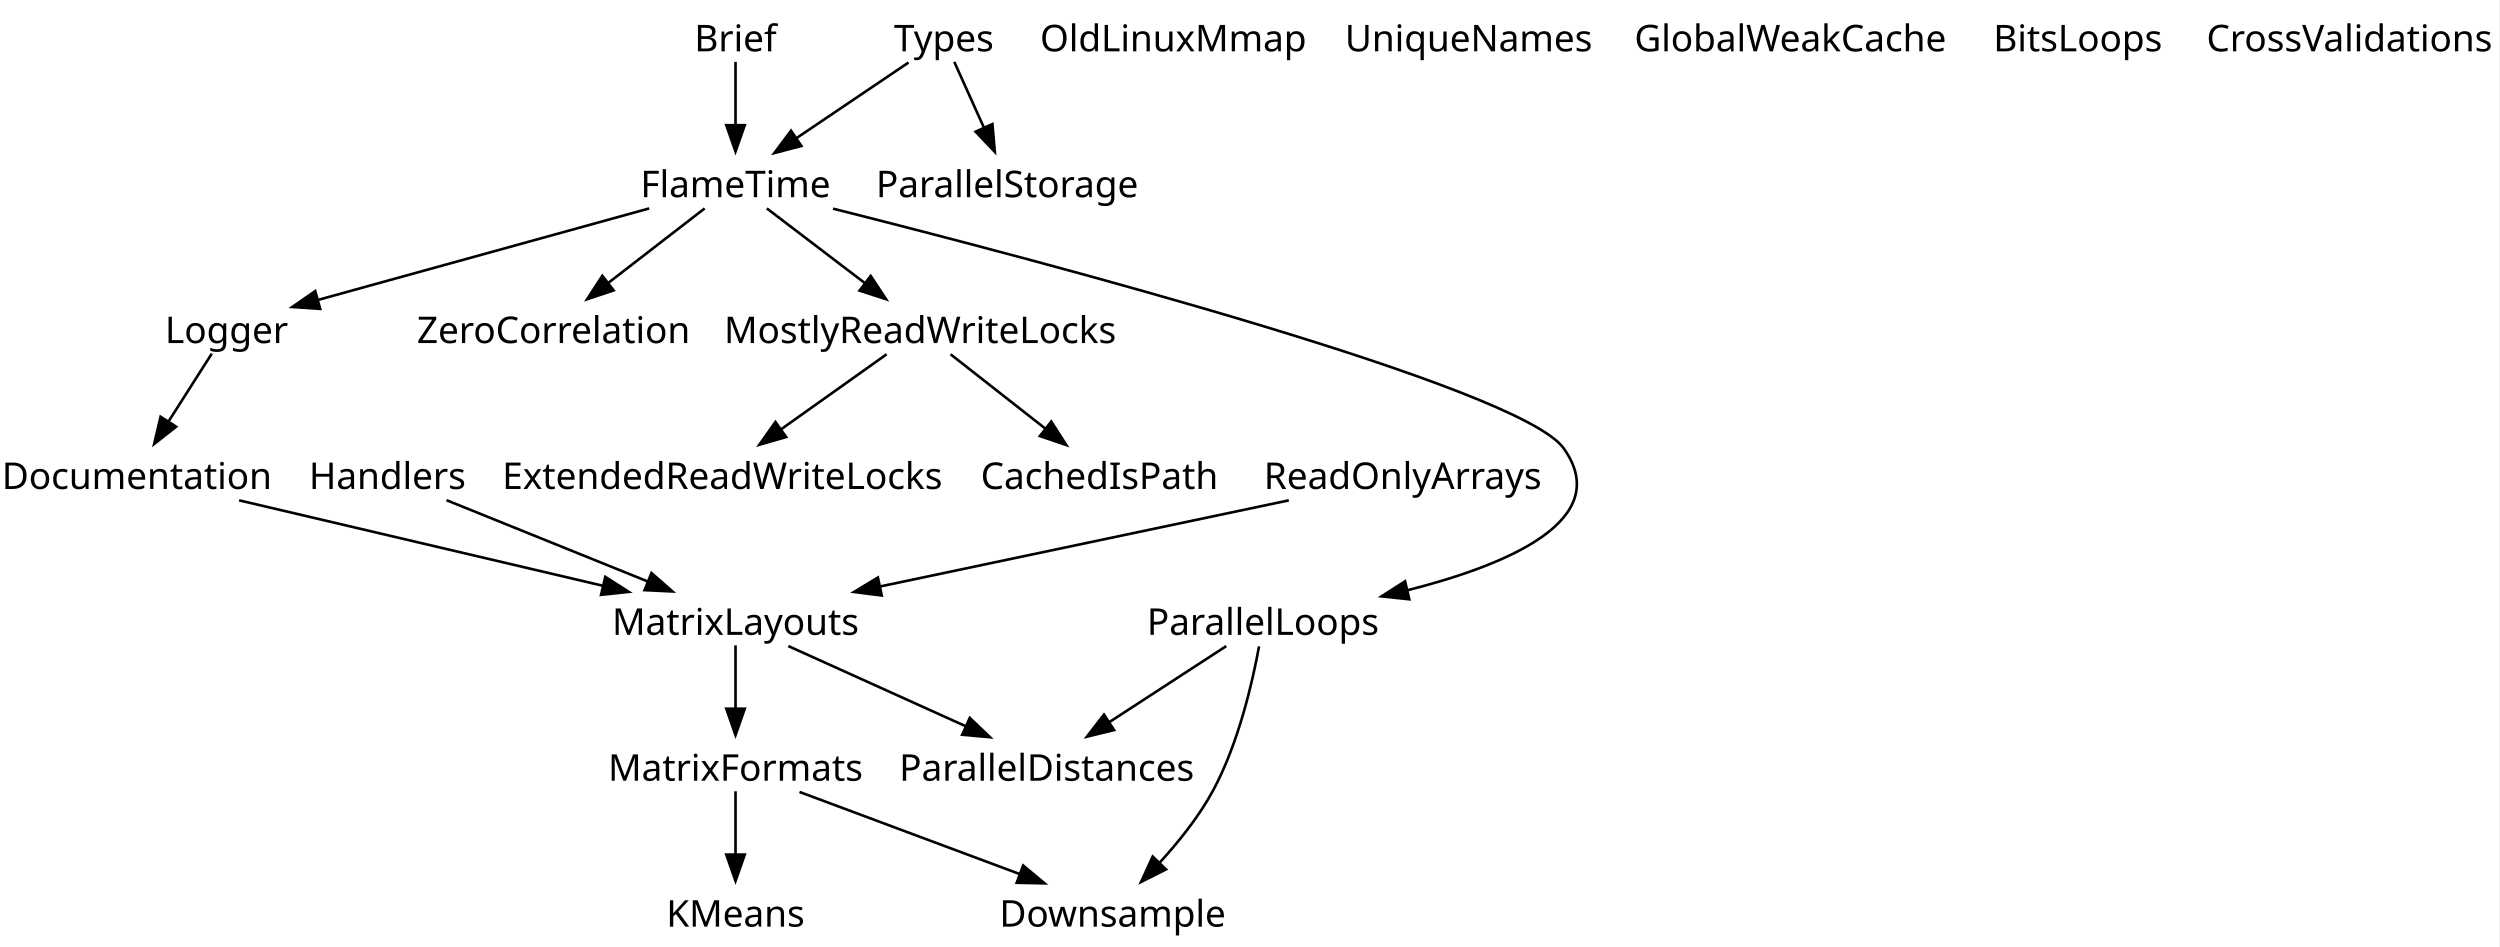
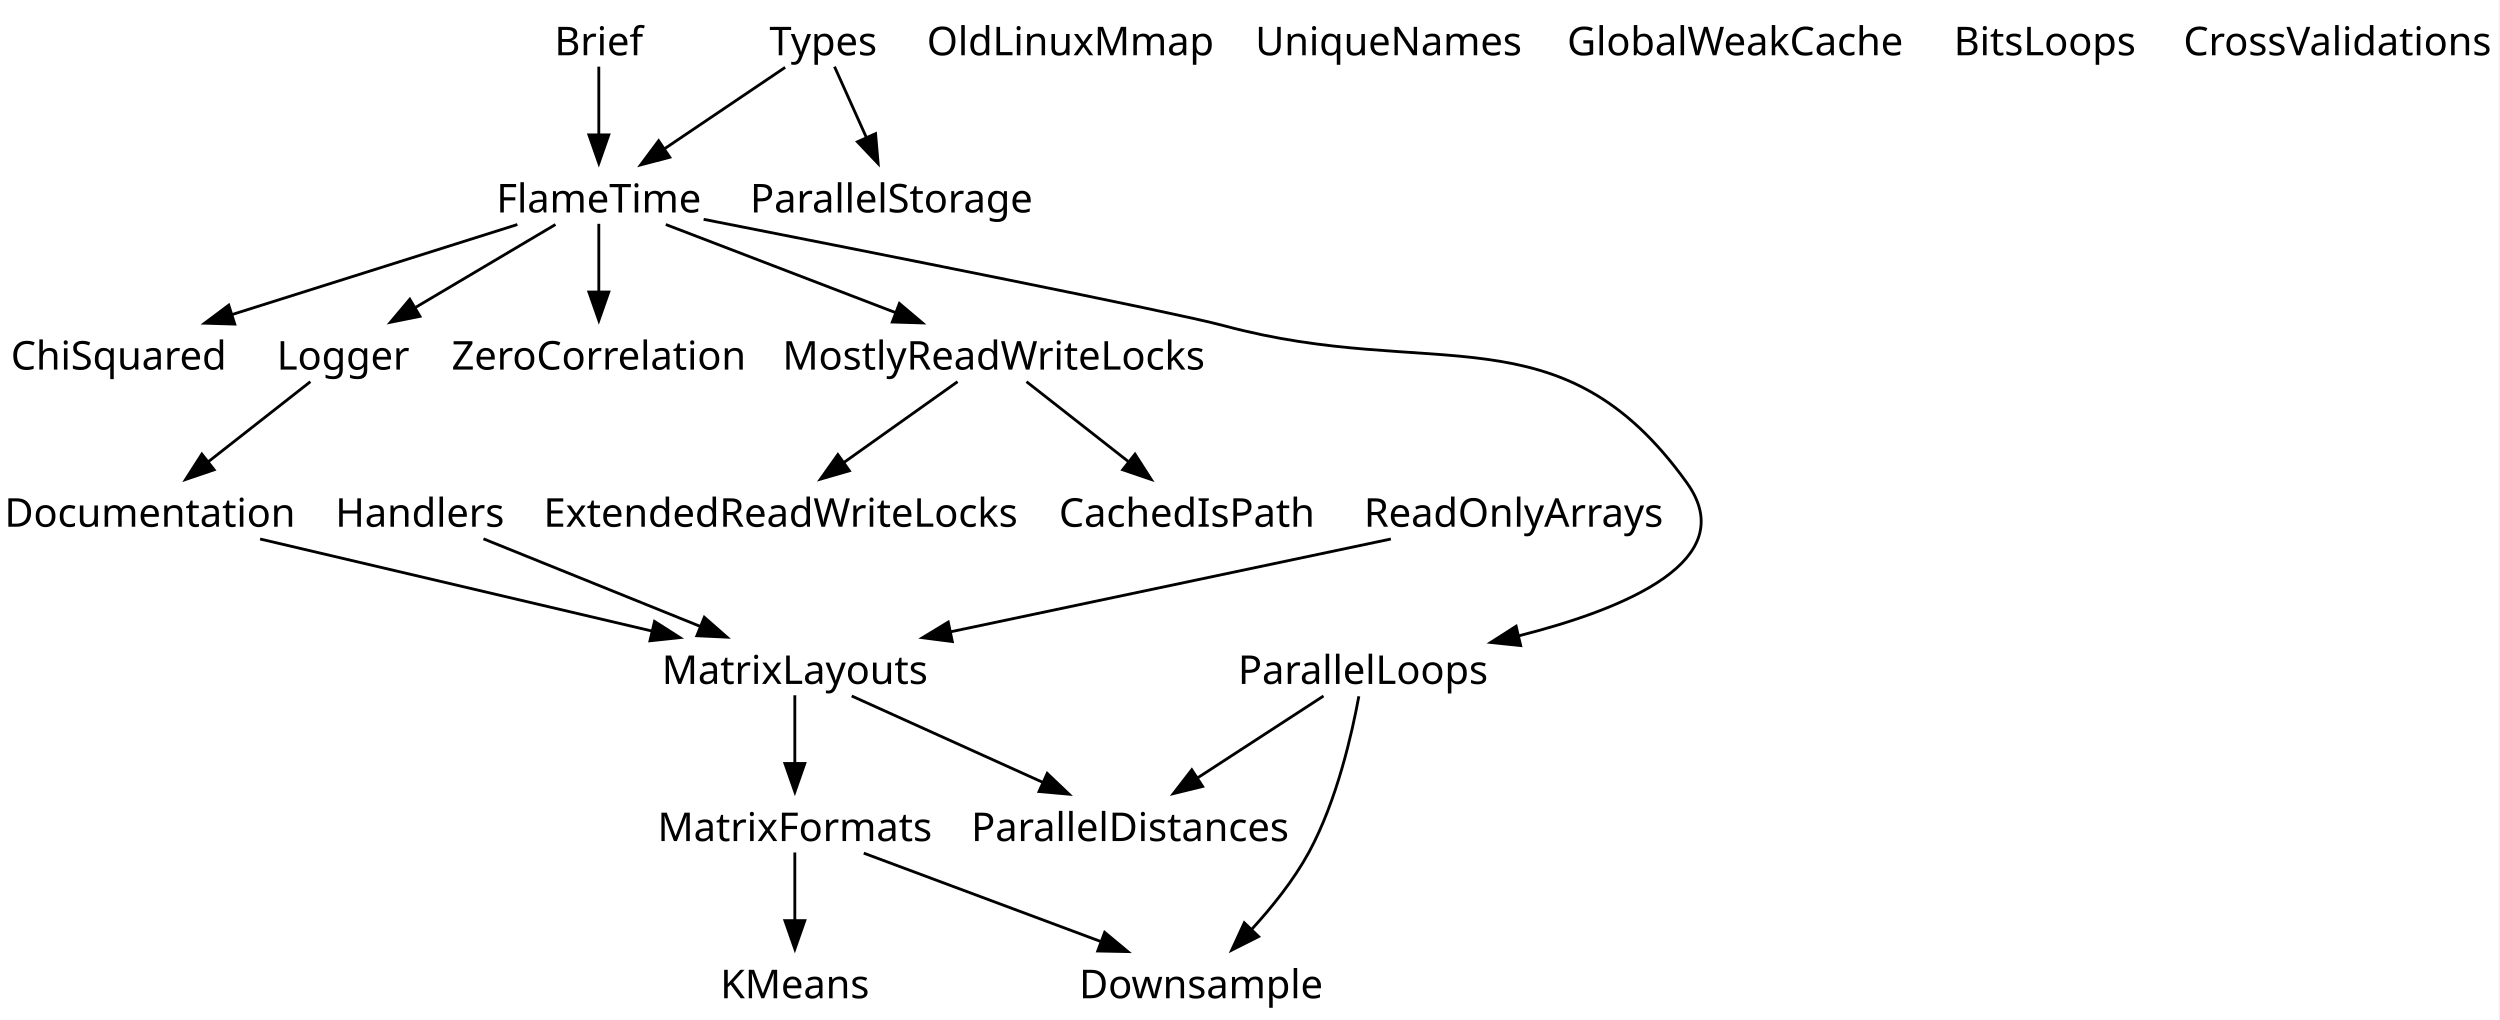
- <svg xmlns="http://www.w3.org/2000/svg" xmlns:xlink="http://www.w3.org/1999/xlink" width="948pt" height="359pt" viewBox="0.00 0.00 948.00 359.00">
+ <svg xmlns="http://www.w3.org/2000/svg" xmlns:xlink="http://www.w3.org/1999/xlink" width="880pt" height="359pt" viewBox="0.00 0.00 880.00 359.00">
  <g id="graph0" class="graph" transform="scale(1 1) rotate(0) translate(4 355.24)">
-     <polygon fill="white" stroke="none" points="-4,4 -4,-355.24 943.69,-355.24 943.69,4 -4,4" />
+     <polygon fill="white" stroke="none" points="-4,4 -4,-355.24 875.57,-355.24 875.57,4 -4,4" />
    <g id="node1" class="node">
      <g id="a_node1">
-         <a xlink:href="../extended_read_write_locks.html" xlink:title="ExtendedReadWriteLocks" target="_top">
-           <polygon fill="none" stroke="white" points="350.07,-185.28 189.75,-185.28 189.75,-165.96 350.07,-165.96 350.07,-185.28" />
-           <text xml:space="preserve" text-anchor="middle" x="269.91" y="-169.82" font-family="Sans-Serif" font-size="14.00">ExtendedReadWriteLocks</text>
+         <a xlink:href="../chi_squared.html" xlink:title="ChiSquared" target="_top">
+           <polygon fill="none" stroke="white" points="75.57,-240.6 0,-240.6 0,-221.28 75.57,-221.28 75.57,-240.6" />
+           <text xml:space="preserve" text-anchor="middle" x="37.78" y="-225.14" font-family="Sans-Serif" font-size="14.00">ChiSquared</text>
        </a>
      </g>
    </g>
    <g id="node2" class="node">
      <g id="a_node2">
+         <a xlink:href="../flame_time.html" xlink:title="FlameTime" target="_top">
+           <polygon fill="none" stroke="white" points="243.44,-295.92 170.12,-295.92 170.12,-276.6 243.44,-276.6 243.44,-295.92" />
+           <text xml:space="preserve" text-anchor="middle" x="206.78" y="-280.46" font-family="Sans-Serif" font-size="14.00">FlameTime</text>
+         </a>
+       </g>
+     </g>
+     <g id="edge1" class="edge">
+       <path fill="none" stroke="black" d="M178.12,-276.21C150.44,-267.48 108.3,-254.19 77.41,-244.44" />
+       <polygon fill="black" stroke="black" points="78.63,-241.16 68.04,-241.48 76.52,-247.83 78.63,-241.16" />
+     </g>
+     <g id="node4" class="node">
+       <g id="a_node4">
        <a xlink:href="../mostly_read_write_locks.html" xlink:title="MostlyReadWriteLocks" target="_top">
-           <polygon fill="none" stroke="white" points="416.44,-240.6 273.38,-240.6 273.38,-221.28 416.44,-221.28 416.44,-240.6" />
-           <text xml:space="preserve" text-anchor="middle" x="344.91" y="-225.14" font-family="Sans-Serif" font-size="14.00">MostlyReadWriteLocks</text>
-         </a>
-       </g>
-     </g>
-     <g id="edge1" class="edge">
-       <path fill="none" stroke="black" d="M332.19,-220.89C321.2,-213.08 305.07,-201.61 291.98,-192.31" />
-       <polygon fill="black" stroke="black" points="294.11,-189.53 283.93,-186.59 290.05,-195.23 294.11,-189.53" />
+           <polygon fill="none" stroke="white" points="417.32,-240.6 274.25,-240.6 274.25,-221.28 417.32,-221.28 417.32,-240.6" />
+           <text xml:space="preserve" text-anchor="middle" x="345.78" y="-225.14" font-family="Sans-Serif" font-size="14.00">MostlyReadWriteLocks</text>
+         </a>
+       </g>
+     </g>
+     <g id="edge3" class="edge">
+       <path fill="none" stroke="black" d="M230.36,-276.21C252.63,-267.67 286.28,-254.77 311.51,-245.09" />
+       <polygon fill="black" stroke="black" points="312.59,-248.42 320.68,-241.57 310.09,-241.89 312.59,-248.42" />
+     </g>
+     <g id="node9" class="node">
+       <g id="a_node9">
+         <a xlink:href="../zero_correlation.html" xlink:title="ZeroCorrelation" target="_top">
+           <polygon fill="none" stroke="white" points="255.82,-240.6 157.75,-240.6 157.75,-221.28 255.82,-221.28 255.82,-240.6" />
+           <text xml:space="preserve" text-anchor="middle" x="206.78" y="-225.14" font-family="Sans-Serif" font-size="14.00">ZeroCorrelation</text>
+         </a>
+       </g>
+     </g>
+     <g id="edge5" class="edge">
+       <path fill="none" stroke="black" d="M206.78,-276.46C206.78,-269.86 206.78,-260.56 206.78,-252.17" />
+       <polygon fill="black" stroke="black" points="210.29,-252.45 206.79,-242.45 203.29,-252.45 210.29,-252.45" />
+     </g>
+     <g id="node17" class="node">
+       <g id="a_node17">
+         <a xlink:href="../parallel_loops.html" xlink:title="ParallelLoops" target="_top">
+           <polygon fill="none" stroke="white" points="518.82,-129.96 432.75,-129.96 432.75,-110.64 518.82,-110.64 518.82,-129.96" />
+           <text xml:space="preserve" text-anchor="middle" x="475.78" y="-114.5" font-family="Sans-Serif" font-size="14.00">ParallelLoops</text>
+         </a>
+       </g>
+     </g>
+     <g id="edge8" class="edge">
+       <path fill="none" stroke="black" d="M243.68,-278.04C301.66,-266.64 409.34,-245.31 426.78,-240.6 500.64,-220.66 545.22,-247.46 589.78,-185.28 609.28,-158.08 568.5,-140.99 530.41,-131.38" />
+       <polygon fill="black" stroke="black" points="531.28,-127.99 520.74,-129.1 529.67,-134.81 531.28,-127.99" />
+     </g>
+     <g id="node20" class="node">
+       <g id="a_node20">
+         <a xlink:href="../logger.html" xlink:title="Logger" target="_top">
+           <polygon fill="none" stroke="white" points="139.94,-240.6 93.62,-240.6 93.62,-221.28 139.94,-221.28 139.94,-240.6" />
+           <text xml:space="preserve" text-anchor="middle" x="116.78" y="-225.14" font-family="Sans-Serif" font-size="14.00">Logger</text>
+         </a>
+       </g>
+     </g>
+     <g id="edge12" class="edge">
+       <path fill="none" stroke="black" d="M191.52,-276.21C177.94,-268.17 157.83,-256.26 141.89,-246.81" />
+       <polygon fill="black" stroke="black" points="143.82,-243.89 133.43,-241.8 140.25,-249.91 143.82,-243.89" />
+     </g>
+     <g id="node3" class="node">
+       <g id="a_node3">
+         <a xlink:href="../extended_read_write_locks.html" xlink:title="ExtendedReadWriteLocks" target="_top">
+           <polygon fill="none" stroke="white" points="350.94,-185.28 190.62,-185.28 190.62,-165.96 350.94,-165.96 350.94,-185.28" />
+           <text xml:space="preserve" text-anchor="middle" x="270.78" y="-169.82" font-family="Sans-Serif" font-size="14.00">ExtendedReadWriteLocks</text>
+         </a>
+       </g>
+     </g>
+     <g id="edge2" class="edge">
+       <path fill="none" stroke="black" d="M333.06,-220.89C322.07,-213.08 305.94,-201.61 292.85,-192.31" />
+       <polygon fill="black" stroke="black" points="294.98,-189.53 284.8,-186.59 290.93,-195.23 294.98,-189.53" />
+     </g>
+     <g id="node6" class="node">
+       <g id="a_node6">
+         <a xlink:href="../cached_ispath.html" xlink:title="CachedIsPath" target="_top">
+           <polygon fill="none" stroke="white" points="458.32,-185.28 369.25,-185.28 369.25,-165.96 458.32,-165.96 458.32,-185.28" />
+           <text xml:space="preserve" text-anchor="middle" x="413.78" y="-169.82" font-family="Sans-Serif" font-size="14.00">CachedIsPath</text>
+         </a>
+       </g>
+     </g>
+     <g id="edge4" class="edge">
+       <path fill="none" stroke="black" d="M357.32,-220.89C367.25,-213.11 381.8,-201.7 393.64,-192.41" />
+       <polygon fill="black" stroke="black" points="395.52,-195.39 401.23,-186.47 391.2,-189.88 395.52,-195.39" />
    </g>
    <g id="node5" class="node">
      <g id="a_node5">
-         <a xlink:href="../cached_ispath.html" xlink:title="CachedIsPath" target="_top">
-           <polygon fill="none" stroke="white" points="457.44,-185.28 368.38,-185.28 368.38,-165.96 457.44,-165.96 457.44,-185.28" />
-           <text xml:space="preserve" text-anchor="middle" x="412.91" y="-169.82" font-family="Sans-Serif" font-size="14.00">CachedIsPath</text>
-         </a>
-       </g>
-     </g>
-     <g id="edge3" class="edge">
-       <path fill="none" stroke="black" d="M356.45,-220.89C366.37,-213.11 380.92,-201.7 392.77,-192.41" />
-       <polygon fill="black" stroke="black" points="394.64,-195.39 400.35,-186.47 390.33,-189.88 394.64,-195.39" />
-     </g>
-     <g id="node3" class="node">
-       <g id="a_node3">
        <a xlink:href="../old_linux_mmap.html" xlink:title="OldLinuxMmap" target="_top">
-           <polygon fill="none" stroke="white" points="489.57,-351.24 392.25,-351.24 392.25,-331.92 489.57,-331.92 489.57,-351.24" />
-           <text xml:space="preserve" text-anchor="middle" x="440.91" y="-335.78" font-family="Sans-Serif" font-size="14.00">OldLinuxMmap</text>
-         </a>
-       </g>
-     </g>
-     <g id="node4" class="node">
-       <g id="a_node4">
-         <a xlink:href="../flame_time.html" xlink:title="FlameTime" target="_top">
-           <polygon fill="none" stroke="white" points="311.57,-295.92 238.25,-295.92 238.25,-276.6 311.57,-276.6 311.57,-295.92" />
-           <text xml:space="preserve" text-anchor="middle" x="274.91" y="-280.46" font-family="Sans-Serif" font-size="14.00">FlameTime</text>
-         </a>
-       </g>
-     </g>
-     <g id="edge2" class="edge">
-       <path fill="none" stroke="black" d="M286.78,-276.21C297,-268.43 311.98,-257.02 324.17,-247.73" />
-       <polygon fill="black" stroke="black" points="326.17,-250.61 332.01,-241.77 321.93,-245.04 326.17,-250.61" />
+           <polygon fill="none" stroke="white" points="421.44,-351.24 324.12,-351.24 324.12,-331.92 421.44,-331.92 421.44,-351.24" />
+           <text xml:space="preserve" text-anchor="middle" x="372.78" y="-335.78" font-family="Sans-Serif" font-size="14.00">OldLinuxMmap</text>
+         </a>
+       </g>
+     </g>
+     <g id="node7" class="node">
+       <g id="a_node7">
+         <a xlink:href="../read_only_arrays.html" xlink:title="ReadOnlyArrays" target="_top">
+           <polygon fill="none" stroke="white" points="580.82,-185.28 476.75,-185.28 476.75,-165.96 580.82,-165.96 580.82,-185.28" />
+           <text xml:space="preserve" text-anchor="middle" x="528.78" y="-169.82" font-family="Sans-Serif" font-size="14.00">ReadOnlyArrays</text>
+         </a>
+       </g>
+     </g>
+     <g id="node15" class="node">
+       <g id="a_node15">
+         <a xlink:href="../matrix_layouts.html" xlink:title="MatrixLayouts" target="_top">
+           <polygon fill="none" stroke="white" points="320.32,-129.96 231.25,-129.96 231.25,-110.64 320.32,-110.64 320.32,-129.96" />
+           <text xml:space="preserve" text-anchor="middle" x="275.78" y="-114.5" font-family="Sans-Serif" font-size="14.00">MatrixLayouts</text>
+         </a>
+       </g>
+     </g>
+     <g id="edge16" class="edge">
+       <path fill="none" stroke="black" d="M485.58,-165.51C442.68,-156.47 376.79,-142.59 330.31,-132.79" />
+       <polygon fill="black" stroke="black" points="331.22,-129.41 320.72,-130.77 329.78,-136.26 331.22,-129.41" />
    </g>
    <g id="node8" class="node">
      <g id="a_node8">
-         <a xlink:href="../zero_correlation.html" xlink:title="ZeroCorrelation" target="_top">
-           <polygon fill="none" stroke="white" points="254.94,-240.6 156.87,-240.6 156.87,-221.28 254.94,-221.28 254.94,-240.6" />
-           <text xml:space="preserve" text-anchor="middle" x="205.91" y="-225.14" font-family="Sans-Serif" font-size="14.00">ZeroCorrelation</text>
-         </a>
-       </g>
-     </g>
-     <g id="edge4" class="edge">
-       <path fill="none" stroke="black" d="M263.21,-276.21C253.13,-268.43 238.37,-257.02 226.35,-247.73" />
-       <polygon fill="black" stroke="black" points="228.69,-245.12 218.64,-241.78 224.41,-250.66 228.69,-245.12" />
+         <a xlink:href="../unique_names.html" xlink:title="UniqueNames" target="_top">
+           <polygon fill="none" stroke="white" points="530.07,-351.24 439.5,-351.24 439.5,-331.92 530.07,-331.92 530.07,-351.24" />
+           <text xml:space="preserve" text-anchor="middle" x="484.78" y="-335.78" font-family="Sans-Serif" font-size="14.00">UniqueNames</text>
+         </a>
+       </g>
+     </g>
+     <g id="node10" class="node">
+       <g id="a_node10">
+         <a xlink:href="../global_weak_cache.html" xlink:title="GlobalWeakCache" target="_top">
+           <polygon fill="none" stroke="white" points="665.57,-351.24 548,-351.24 548,-331.92 665.57,-331.92 665.57,-351.24" />
+           <text xml:space="preserve" text-anchor="middle" x="606.78" y="-335.78" font-family="Sans-Serif" font-size="14.00">GlobalWeakCache</text>
+         </a>
+       </g>
+     </g>
+     <g id="node11" class="node">
+       <g id="a_node11">
+         <a xlink:href="../bits_loops.html" xlink:title="BitsLoops" target="_top">
+           <polygon fill="none" stroke="white" points="747.57,-351.24 684,-351.24 684,-331.92 747.57,-331.92 747.57,-351.24" />
+           <text xml:space="preserve" text-anchor="middle" x="715.78" y="-335.78" font-family="Sans-Serif" font-size="14.00">BitsLoops</text>
+         </a>
+       </g>
+     </g>
+     <g id="node12" class="node">
+       <g id="a_node12">
+         <a xlink:href="../parallel_storage.html" xlink:title="ParallelStorage" target="_top">
+           <polygon fill="none" stroke="white" points="358.07,-295.92 261.5,-295.92 261.5,-276.6 358.07,-276.6 358.07,-295.92" />
+           <text xml:space="preserve" text-anchor="middle" x="309.78" y="-280.46" font-family="Sans-Serif" font-size="14.00">ParallelStorage</text>
+         </a>
+       </g>
+     </g>
+     <g id="node13" class="node">
+       <g id="a_node13">
+         <a xlink:href="../types.html" xlink:title="Types" target="_top">
+           <polygon fill="none" stroke="white" points="306.32,-351.24 265.25,-351.24 265.25,-331.92 306.32,-331.92 306.32,-351.24" />
+           <text xml:space="preserve" text-anchor="middle" x="285.78" y="-335.78" font-family="Sans-Serif" font-size="14.00">Types</text>
+         </a>
+       </g>
+     </g>
+     <g id="edge15" class="edge">
+       <path fill="none" stroke="black" d="M272.38,-331.53C260.69,-323.65 243.48,-312.03 229.62,-302.68" />
+       <polygon fill="black" stroke="black" points="231.75,-299.89 221.51,-297.2 227.84,-305.69 231.75,-299.89" />
+     </g>
+     <g id="edge6" class="edge">
+       <path fill="none" stroke="black" d="M289.75,-331.78C292.82,-324.95 297.2,-315.23 301.07,-306.61" />
+       <polygon fill="black" stroke="black" points="304.2,-308.19 305.11,-297.64 297.82,-305.32 304.2,-308.19" />
+     </g>
+     <g id="node14" class="node">
+       <g id="a_node14">
+         <a xlink:href="../matrix_formats.html" xlink:title="MatrixFormats" target="_top">
+           <polygon fill="none" stroke="white" points="321.82,-74.64 229.75,-74.64 229.75,-55.32 321.82,-55.32 321.82,-74.64" />
+           <text xml:space="preserve" text-anchor="middle" x="275.78" y="-59.18" font-family="Sans-Serif" font-size="14.00">MatrixFormats</text>
+         </a>
+       </g>
+     </g>
+     <g id="node19" class="node">
+       <g id="a_node19">
+         <a xlink:href="../kmeans.html" xlink:title="KMeans" target="_top">
+           <polygon fill="none" stroke="white" points="303.07,-19.32 248.5,-19.32 248.5,0 303.07,0 303.07,-19.32" />
+           <text xml:space="preserve" text-anchor="middle" x="275.78" y="-3.86" font-family="Sans-Serif" font-size="14.00">KMeans</text>
+         </a>
+       </g>
+     </g>
+     <g id="edge11" class="edge">
+       <path fill="none" stroke="black" d="M275.78,-55.18C275.78,-48.58 275.78,-39.28 275.78,-30.89" />
+       <polygon fill="black" stroke="black" points="279.29,-31.17 275.79,-21.17 272.29,-31.17 279.29,-31.17" />
+     </g>
+     <g id="node24" class="node">
+       <g id="a_node24">
+         <a xlink:href="../downsample.html" xlink:title="Downsample" target="_top">
+           <polygon fill="none" stroke="white" points="460.32,-19.32 377.25,-19.32 377.25,0 460.32,0 460.32,-19.32" />
+           <text xml:space="preserve" text-anchor="middle" x="418.78" y="-3.86" font-family="Sans-Serif" font-size="14.00">Downsample</text>
+         </a>
+       </g>
+     </g>
+     <g id="edge20" class="edge">
+       <path fill="none" stroke="black" d="M300.04,-54.93C323.05,-46.36 357.88,-33.37 383.87,-23.68" />
+       <polygon fill="black" stroke="black" points="384.84,-27.05 392.99,-20.28 382.4,-20.49 384.84,-27.05" />
+     </g>
+     <g id="edge7" class="edge">
+       <path fill="none" stroke="black" d="M275.78,-110.5C275.78,-103.9 275.78,-94.6 275.78,-86.21" />
+       <polygon fill="black" stroke="black" points="279.29,-86.49 275.79,-76.49 272.29,-86.49 279.29,-86.49" />
+     </g>
+     <g id="node18" class="node">
+       <g id="a_node18">
+         <a xlink:href="../parallel_distances.html" xlink:title="ParallelDistances" target="_top">
+           <polygon fill="none" stroke="white" points="448.07,-74.64 339.5,-74.64 339.5,-55.32 448.07,-55.32 448.07,-74.64" />
+           <text xml:space="preserve" text-anchor="middle" x="393.78" y="-59.18" font-family="Sans-Serif" font-size="14.00">ParallelDistances</text>
+         </a>
+       </g>
+     </g>
+     <g id="edge9" class="edge">
+       <path fill="none" stroke="black" d="M295.8,-110.25C314.28,-101.91 341.99,-89.38 363.23,-79.78" />
+       <polygon fill="black" stroke="black" points="364.62,-83 372.29,-75.69 361.74,-76.62 364.62,-83" />
    </g>
    <g id="node16" class="node">
      <g id="a_node16">
-         <a xlink:href="../parallel_loops.html" xlink:title="ParallelLoops" target="_top">
-           <polygon fill="none" stroke="white" points="517.94,-129.96 431.88,-129.96 431.88,-110.64 517.94,-110.64 517.94,-129.96" />
-           <text xml:space="preserve" text-anchor="middle" x="474.91" y="-114.5" font-family="Sans-Serif" font-size="14.00">ParallelLoops</text>
-         </a>
-       </g>
-     </g>
-     <g id="edge7" class="edge">
-       <path fill="none" stroke="black" d="M311.91,-276.11C391.33,-256.12 572.31,-208.44 588.91,-185.28 608.4,-158.08 567.62,-140.99 529.54,-131.38" />
-       <polygon fill="black" stroke="black" points="530.41,-127.99 519.87,-129.1 528.8,-134.81 530.41,-127.99" />
-     </g>
-     <g id="node19" class="node">
-       <g id="a_node19">
-         <a xlink:href="../logger.html" xlink:title="Logger" target="_top">
-           <polygon fill="none" stroke="white" points="105.07,-240.6 58.75,-240.6 58.75,-221.28 105.07,-221.28 105.07,-240.6" />
-           <text xml:space="preserve" text-anchor="middle" x="81.91" y="-225.14" font-family="Sans-Serif" font-size="14.00">Logger</text>
-         </a>
-       </g>
-     </g>
-     <g id="edge11" class="edge">
-       <path fill="none" stroke="black" d="M242.17,-276.21C207.14,-266.54 151.81,-251.25 116.2,-241.41" />
-       <polygon fill="black" stroke="black" points="117.4,-238.12 106.83,-238.83 115.54,-244.86 117.4,-238.12" />
-     </g>
-     <g id="node6" class="node">
-       <g id="a_node6">
-         <a xlink:href="../read_only_arrays.html" xlink:title="ReadOnlyArrays" target="_top">
-           <polygon fill="none" stroke="white" points="579.94,-185.28 475.88,-185.28 475.88,-165.96 579.94,-165.96 579.94,-185.28" />
-           <text xml:space="preserve" text-anchor="middle" x="527.91" y="-169.82" font-family="Sans-Serif" font-size="14.00">ReadOnlyArrays</text>
-         </a>
-       </g>
-     </g>
-     <g id="node14" class="node">
-       <g id="a_node14">
-         <a xlink:href="../matrix_layouts.html" xlink:title="MatrixLayouts" target="_top">
-           <polygon fill="none" stroke="white" points="319.44,-129.96 230.37,-129.96 230.37,-110.64 319.44,-110.64 319.44,-129.96" />
-           <text xml:space="preserve" text-anchor="middle" x="274.91" y="-114.5" font-family="Sans-Serif" font-size="14.00">MatrixLayouts</text>
-         </a>
-       </g>
-     </g>
-     <g id="edge16" class="edge">
-       <path fill="none" stroke="black" d="M484.71,-165.51C441.81,-156.47 375.91,-142.59 329.44,-132.79" />
-       <polygon fill="black" stroke="black" points="330.35,-129.41 319.84,-130.77 328.9,-136.26 330.35,-129.41" />
-     </g>
-     <g id="node7" class="node">
-       <g id="a_node7">
-         <a xlink:href="../unique_names.html" xlink:title="UniqueNames" target="_top">
-           <polygon fill="none" stroke="white" points="598.19,-351.24 507.62,-351.24 507.62,-331.92 598.19,-331.92 598.19,-351.24" />
-           <text xml:space="preserve" text-anchor="middle" x="552.91" y="-335.78" font-family="Sans-Serif" font-size="14.00">UniqueNames</text>
-         </a>
-       </g>
-     </g>
-     <g id="node9" class="node">
-       <g id="a_node9">
-         <a xlink:href="../global_weak_cache.html" xlink:title="GlobalWeakCache" target="_top">
-           <polygon fill="none" stroke="white" points="733.69,-351.24 616.12,-351.24 616.12,-331.92 733.69,-331.92 733.69,-351.24" />
-           <text xml:space="preserve" text-anchor="middle" x="674.91" y="-335.78" font-family="Sans-Serif" font-size="14.00">GlobalWeakCache</text>
-         </a>
-       </g>
-     </g>
-     <g id="node10" class="node">
-       <g id="a_node10">
-         <a xlink:href="../bits_loops.html" xlink:title="BitsLoops" target="_top">
-           <polygon fill="none" stroke="white" points="815.69,-351.24 752.12,-351.24 752.12,-331.92 815.69,-331.92 815.69,-351.24" />
-           <text xml:space="preserve" text-anchor="middle" x="783.91" y="-335.78" font-family="Sans-Serif" font-size="14.00">BitsLoops</text>
-         </a>
-       </g>
-     </g>
-     <g id="node11" class="node">
-       <g id="a_node11">
-         <a xlink:href="../parallel_storage.html" xlink:title="ParallelStorage" target="_top">
-           <polygon fill="none" stroke="white" points="426.19,-295.92 329.62,-295.92 329.62,-276.6 426.19,-276.6 426.19,-295.92" />
-           <text xml:space="preserve" text-anchor="middle" x="377.91" y="-280.46" font-family="Sans-Serif" font-size="14.00">ParallelStorage</text>
-         </a>
-       </g>
-     </g>
-     <g id="node12" class="node">
-       <g id="a_node12">
-         <a xlink:href="../types.html" xlink:title="Types" target="_top">
-           <polygon fill="none" stroke="white" points="374.44,-351.24 333.37,-351.24 333.37,-331.92 374.44,-331.92 374.44,-351.24" />
-           <text xml:space="preserve" text-anchor="middle" x="353.91" y="-335.78" font-family="Sans-Serif" font-size="14.00">Types</text>
-         </a>
-       </g>
-     </g>
-     <g id="edge13" class="edge">
-       <path fill="none" stroke="black" d="M340.51,-331.53C328.82,-323.65 311.61,-312.03 297.75,-302.68" />
-       <polygon fill="black" stroke="black" points="299.88,-299.89 289.63,-297.2 295.96,-305.69 299.88,-299.89" />
-     </g>
-     <g id="edge5" class="edge">
-       <path fill="none" stroke="black" d="M357.87,-331.78C360.95,-324.95 365.32,-315.23 369.2,-306.61" />
-       <polygon fill="black" stroke="black" points="372.33,-308.19 373.24,-297.64 365.94,-305.32 372.33,-308.19" />
-     </g>
-     <g id="node13" class="node">
-       <g id="a_node13">
-         <a xlink:href="../matrix_formats.html" xlink:title="MatrixFormats" target="_top">
-           <polygon fill="none" stroke="white" points="320.94,-74.64 228.87,-74.64 228.87,-55.32 320.94,-55.32 320.94,-74.64" />
-           <text xml:space="preserve" text-anchor="middle" x="274.91" y="-59.18" font-family="Sans-Serif" font-size="14.00">MatrixFormats</text>
-         </a>
-       </g>
-     </g>
-     <g id="node18" class="node">
-       <g id="a_node18">
-         <a xlink:href="../kmeans.html" xlink:title="KMeans" target="_top">
-           <polygon fill="none" stroke="white" points="302.19,-19.32 247.62,-19.32 247.62,0 302.19,0 302.19,-19.32" />
-           <text xml:space="preserve" text-anchor="middle" x="274.91" y="-3.86" font-family="Sans-Serif" font-size="14.00">KMeans</text>
+         <a xlink:href="../cross_validations.html" xlink:title="CrossValidations" target="_top">
+           <polygon fill="none" stroke="white" points="871.57,-351.24 766,-351.24 766,-331.92 871.57,-331.92 871.57,-351.24" />
+           <text xml:space="preserve" text-anchor="middle" x="818.78" y="-335.78" font-family="Sans-Serif" font-size="14.00">CrossValidations</text>
        </a>
      </g>
    </g>
    <g id="edge10" class="edge">
-       <path fill="none" stroke="black" d="M274.91,-55.18C274.91,-48.58 274.91,-39.28 274.91,-30.89" />
-       <polygon fill="black" stroke="black" points="278.41,-31.17 274.91,-21.17 271.41,-31.17 278.41,-31.17" />
+       <path fill="none" stroke="black" d="M461.87,-110.25C449.62,-102.29 431.53,-90.52 417.07,-81.12" />
+       <polygon fill="black" stroke="black" points="419.32,-78.41 409.03,-75.89 415.51,-84.28 419.32,-78.41" />
+     </g>
+     <g id="edge19" class="edge">
+       <path fill="none" stroke="black" d="M474.31,-110.15C471.96,-97.3 466.62,-73.45 456.78,-55.32 451.41,-45.41 443.58,-35.73 436.42,-27.92" />
+       <polygon fill="black" stroke="black" points="439.03,-25.57 429.57,-20.81 433.99,-30.43 439.03,-25.57" />
    </g>
    <g id="node23" class="node">
      <g id="a_node23">
-         <a xlink:href="../downsample.html" xlink:title="Downsample" target="_top">
-           <polygon fill="none" stroke="white" points="459.44,-19.32 376.38,-19.32 376.38,0 459.44,0 459.44,-19.32" />
-           <text xml:space="preserve" text-anchor="middle" x="417.91" y="-3.86" font-family="Sans-Serif" font-size="14.00">Downsample</text>
-         </a>
-       </g>
-     </g>
-     <g id="edge18" class="edge">
-       <path fill="none" stroke="black" d="M299.17,-54.93C322.18,-46.36 357,-33.37 382.99,-23.68" />
-       <polygon fill="black" stroke="black" points="383.97,-27.05 392.11,-20.28 381.52,-20.49 383.97,-27.05" />
-     </g>
-     <g id="edge6" class="edge">
-       <path fill="none" stroke="black" d="M274.91,-110.5C274.91,-103.9 274.91,-94.6 274.91,-86.21" />
-       <polygon fill="black" stroke="black" points="278.41,-86.49 274.91,-76.49 271.41,-86.49 278.41,-86.49" />
-     </g>
-     <g id="node17" class="node">
-       <g id="a_node17">
-         <a xlink:href="../parallel_distances.html" xlink:title="ParallelDistances" target="_top">
-           <polygon fill="none" stroke="white" points="447.19,-74.64 338.62,-74.64 338.62,-55.32 447.19,-55.32 447.19,-74.64" />
-           <text xml:space="preserve" text-anchor="middle" x="392.91" y="-59.18" font-family="Sans-Serif" font-size="14.00">ParallelDistances</text>
-         </a>
-       </g>
-     </g>
-     <g id="edge8" class="edge">
-       <path fill="none" stroke="black" d="M294.93,-110.25C313.4,-101.91 341.12,-89.38 362.36,-79.78" />
-       <polygon fill="black" stroke="black" points="363.74,-83 371.42,-75.69 360.86,-76.62 363.74,-83" />
-     </g>
-     <g id="node15" class="node">
-       <g id="a_node15">
-         <a xlink:href="../cross_validations.html" xlink:title="CrossValidations" target="_top">
-           <polygon fill="none" stroke="white" points="939.69,-351.24 834.12,-351.24 834.12,-331.92 939.69,-331.92 939.69,-351.24" />
-           <text xml:space="preserve" text-anchor="middle" x="886.91" y="-335.78" font-family="Sans-Serif" font-size="14.00">CrossValidations</text>
-         </a>
-       </g>
-     </g>
-     <g id="edge9" class="edge">
-       <path fill="none" stroke="black" d="M461,-110.25C448.75,-102.29 430.66,-90.52 416.2,-81.12" />
-       <polygon fill="black" stroke="black" points="418.45,-78.41 408.16,-75.89 414.63,-84.28 418.45,-78.41" />
-     </g>
-     <g id="edge19" class="edge">
-       <path fill="none" stroke="black" d="M473.43,-110.15C471.09,-97.3 465.74,-73.45 455.91,-55.32 450.54,-45.41 442.71,-35.73 435.55,-27.92" />
-       <polygon fill="black" stroke="black" points="438.15,-25.57 428.69,-20.81 433.11,-30.43 438.15,-25.57" />
+         <a xlink:href="../documentation.html" xlink:title="Documentation" target="_top">
+           <polygon fill="none" stroke="white" points="96.69,-185.28 0.88,-185.28 0.88,-165.96 96.69,-165.96 96.69,-185.28" />
+           <text xml:space="preserve" text-anchor="middle" x="48.78" y="-169.82" font-family="Sans-Serif" font-size="14.00">Documentation</text>
+         </a>
+       </g>
+     </g>
+     <g id="edge13" class="edge">
+       <path fill="none" stroke="black" d="M105.25,-220.89C95.32,-213.11 80.77,-201.7 68.93,-192.41" />
+       <polygon fill="black" stroke="black" points="71.37,-189.88 61.34,-186.47 67.05,-195.39 71.37,-189.88" />
+     </g>
+     <g id="node21" class="node">
+       <g id="a_node21">
+         <a xlink:href="../brief.html" xlink:title="Brief" target="_top">
+           <polygon fill="none" stroke="white" points="222.82,-351.24 190.75,-351.24 190.75,-331.92 222.82,-331.92 222.82,-351.24" />
+           <text xml:space="preserve" text-anchor="middle" x="206.78" y="-335.78" font-family="Sans-Serif" font-size="14.00">Brief</text>
+         </a>
+       </g>
+     </g>
+     <g id="edge14" class="edge">
+       <path fill="none" stroke="black" d="M206.78,-331.78C206.78,-325.18 206.78,-315.88 206.78,-307.49" />
+       <polygon fill="black" stroke="black" points="210.29,-307.77 206.79,-297.77 203.29,-307.77 210.29,-307.77" />
    </g>
    <g id="node22" class="node">
      <g id="a_node22">
-         <a xlink:href="../documentation.html" xlink:title="Documentation" target="_top">
-           <polygon fill="none" stroke="white" points="95.82,-185.28 0,-185.28 0,-165.96 95.82,-165.96 95.82,-185.28" />
-           <text xml:space="preserve" text-anchor="middle" x="47.91" y="-169.82" font-family="Sans-Serif" font-size="14.00">Documentation</text>
-         </a>
-       </g>
-     </g>
-     <g id="edge12" class="edge">
-       <path fill="none" stroke="black" d="M76.3,-221.14C71.79,-214.08 65.32,-203.93 59.7,-195.1" />
-       <polygon fill="black" stroke="black" points="62.79,-193.44 54.46,-186.89 56.89,-197.21 62.79,-193.44" />
-     </g>
-     <g id="node20" class="node">
-       <g id="a_node20">
-         <a xlink:href="../brief.html" xlink:title="Brief" target="_top">
-           <polygon fill="none" stroke="white" points="290.94,-351.24 258.87,-351.24 258.87,-331.92 290.94,-331.92 290.94,-351.24" />
-           <text xml:space="preserve" text-anchor="middle" x="274.91" y="-335.78" font-family="Sans-Serif" font-size="14.00">Brief</text>
-         </a>
-       </g>
-     </g>
-     <g id="edge14" class="edge">
-       <path fill="none" stroke="black" d="M274.91,-331.78C274.91,-325.18 274.91,-315.88 274.91,-307.49" />
-       <polygon fill="black" stroke="black" points="278.41,-307.77 274.91,-297.77 271.41,-307.77 278.41,-307.77" />
-     </g>
-     <g id="node21" class="node">
-       <g id="a_node21">
        <a xlink:href="../handlers.html" xlink:title="Handlers" target="_top">
-           <polygon fill="none" stroke="white" points="172.07,-185.28 113.75,-185.28 113.75,-165.96 172.07,-165.96 172.07,-185.28" />
-           <text xml:space="preserve" text-anchor="middle" x="142.91" y="-169.82" font-family="Sans-Serif" font-size="14.00">Handlers</text>
-         </a>
-       </g>
+           <polygon fill="none" stroke="white" points="172.94,-185.28 114.62,-185.28 114.62,-165.96 172.94,-165.96 172.94,-185.28" />
+           <text xml:space="preserve" text-anchor="middle" x="143.78" y="-169.82" font-family="Sans-Serif" font-size="14.00">Handlers</text>
+         </a>
+       </g>
+     </g>
+     <g id="edge18" class="edge">
+       <path fill="none" stroke="black" d="M166.18,-165.57C187.23,-157.07 218.99,-144.24 242.91,-134.58" />
+       <polygon fill="black" stroke="black" points="243.92,-137.95 251.88,-130.96 241.3,-131.46 243.92,-137.95" />
    </g>
    <g id="edge17" class="edge">
-       <path fill="none" stroke="black" d="M165.3,-165.57C186.35,-157.07 218.11,-144.24 242.03,-134.58" />
-       <polygon fill="black" stroke="black" points="243.04,-137.95 251,-130.96 240.42,-131.46 243.04,-137.95" />
-     </g>
-     <g id="edge15" class="edge">
-       <path fill="none" stroke="black" d="M86.67,-165.51C124.84,-156.55 183.29,-142.82 224.93,-133.04" />
-       <polygon fill="black" stroke="black" points="225.52,-136.5 234.45,-130.8 223.92,-129.68 225.52,-136.5" />
+       <path fill="none" stroke="black" d="M87.55,-165.51C125.71,-156.55 184.17,-142.82 225.8,-133.04" />
+       <polygon fill="black" stroke="black" points="226.39,-136.5 235.33,-130.8 224.79,-129.68 226.39,-136.5" />
    </g>
  </g>
</svg>
